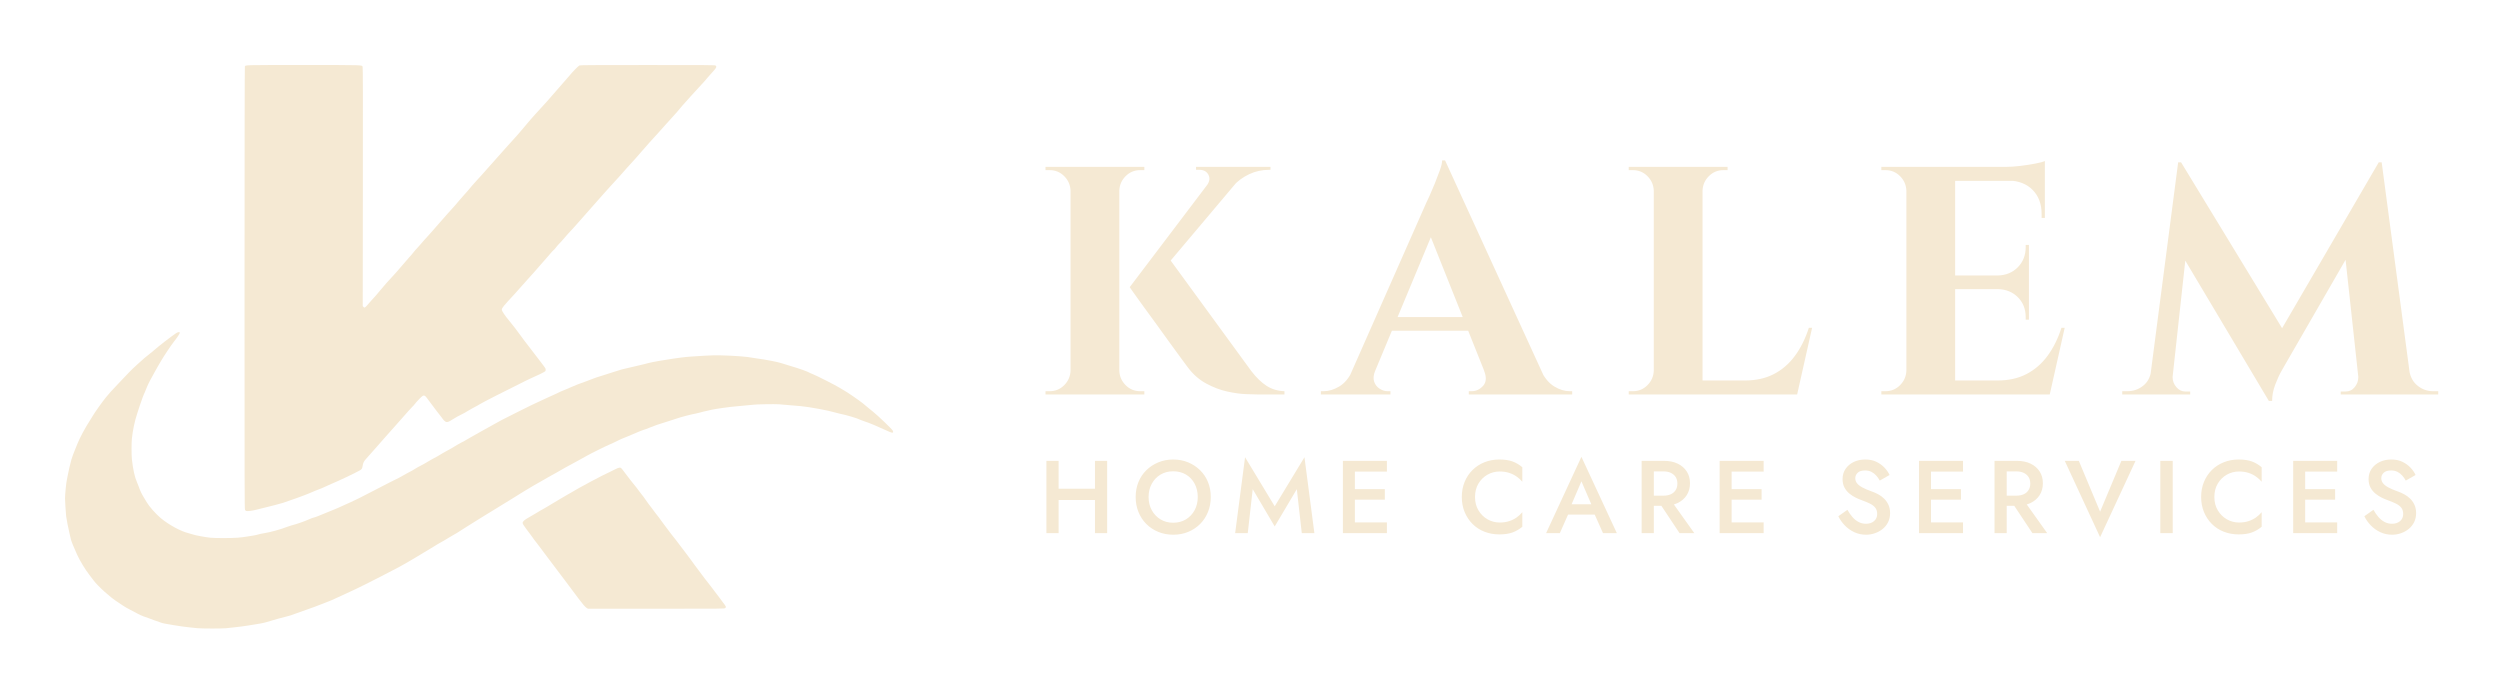
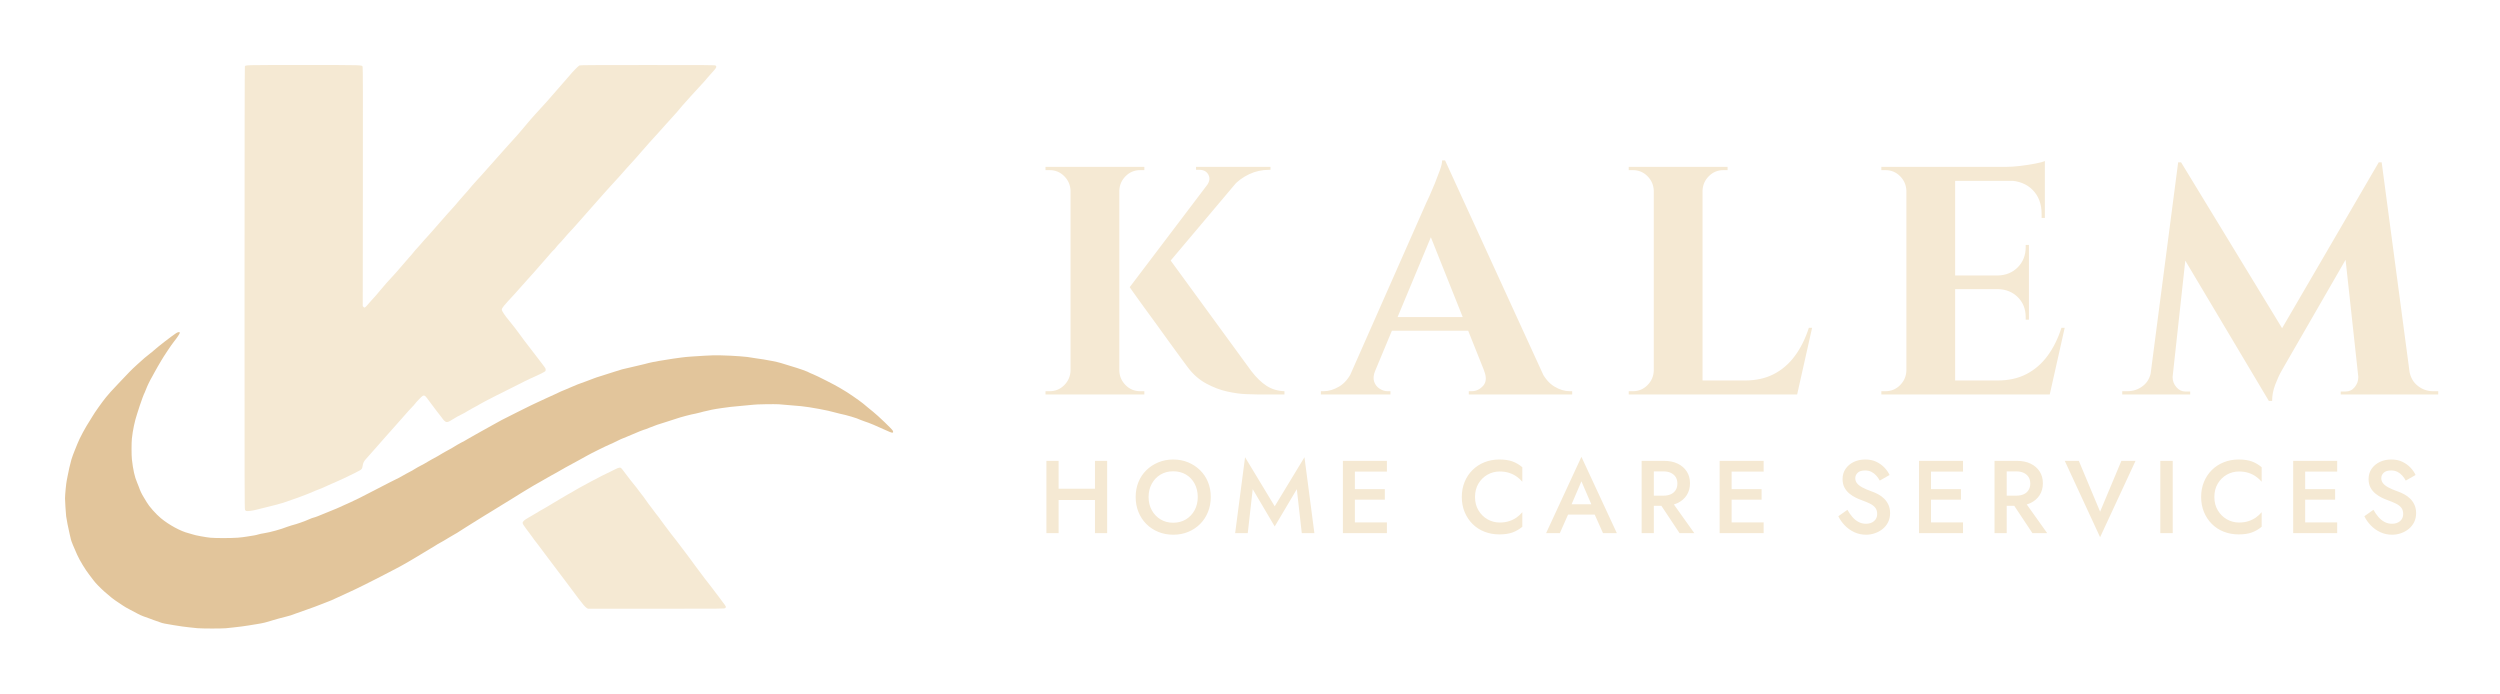
<svg xmlns="http://www.w3.org/2000/svg" viewBox="-30 -30 1153.49 320">
  <g transform="translate(0 0) scale(1.18124)">
-     <path fill="#F5E9D3" fill-rule="evenodd" d="M61.25 229.98 C60.46 229.92 59.00 229.77 58.00 229.64 C57.00 229.50 55.79 229.36 55.31 229.31 C54.83 229.26 53.34 229.03 52.00 228.80 C50.66 228.56 49.07 228.29 48.48 228.19 C47.88 228.09 47.01 227.85 46.54 227.65 C46.07 227.44 45.49 227.24 45.25 227.19 C45.01 227.14 44.49 226.96 44.09 226.79 C43.69 226.63 42.90 226.33 42.34 226.13 C41.77 225.93 40.78 225.57 40.12 225.34 C39.47 225.11 38.49 224.66 37.94 224.35 C37.39 224.04 36.07 223.34 35.00 222.80 C33.93 222.27 32.63 221.51 32.10 221.13 C31.57 220.75 30.66 220.14 30.07 219.77 C27.23 218.00 22.29 213.55 20.56 211.19 C20.16 210.64 19.45 209.71 18.99 209.12 C17.41 207.10 15.28 203.59 14.22 201.25 C13.01 198.59 11.94 195.97 11.82 195.38 C11.77 195.13 11.54 194.15 11.31 193.19 C10.83 191.23 10.06 187.30 9.94 186.25 C9.79 184.86 9.50 180.31 9.50 179.27 C9.50 177.82 9.96 173.14 10.18 172.26 C10.28 171.88 10.45 171.00 10.56 170.31 C10.77 169.03 11.56 165.58 11.99 164.12 C12.27 163.18 12.89 161.48 13.31 160.50 C13.48 160.12 13.93 159.00 14.32 158.00 C15.20 155.73 17.55 151.37 19.25 148.81 C19.57 148.33 20.04 147.56 20.30 147.10 C20.98 145.88 24.05 141.56 25.47 139.82 C26.70 138.31 27.40 137.53 30.51 134.25 C34.85 129.68 35.48 129.02 36.06 128.50 C36.41 128.20 37.22 127.44 37.88 126.82 C39.28 125.49 41.95 123.21 42.75 122.66 C43.06 122.45 43.68 121.95 44.12 121.54 C45.81 120.01 50.83 116.12 52.83 114.78 C53.60 114.27 54.29 114.17 54.35 114.56 C54.39 114.84 53.25 116.56 52.02 118.08 C51.12 119.18 47.82 124.13 47.09 125.45 C46.83 125.92 46.22 126.96 45.74 127.75 C45.26 128.54 44.66 129.61 44.41 130.12 C44.15 130.64 43.73 131.42 43.47 131.85 C42.72 133.10 41.57 135.47 41.13 136.69 C40.90 137.31 40.67 137.87 40.62 137.94 C40.40 138.22 39.24 141.31 38.69 143.06 C38.36 144.09 37.91 145.50 37.68 146.19 C36.72 149.09 35.98 152.56 35.62 155.88 C35.44 157.51 35.44 162.42 35.62 164.00 C36.08 168.12 36.71 170.91 37.64 173.04 C37.86 173.53 38.16 174.30 38.32 174.75 C38.87 176.34 39.40 177.45 40.23 178.81 C40.70 179.57 41.23 180.45 41.42 180.78 C42.35 182.42 45.00 185.40 46.94 187.01 C50.13 189.65 54.70 192.13 57.75 192.87 C58.40 193.03 59.19 193.26 59.50 193.38 C60.33 193.70 64.45 194.46 66.31 194.64 C68.33 194.83 74.43 194.82 76.94 194.63 C77.97 194.56 79.60 194.36 80.56 194.19 C81.53 194.03 82.75 193.83 83.29 193.75 C83.83 193.67 84.59 193.49 84.98 193.36 C85.37 193.22 86.42 193.00 87.31 192.87 C89.63 192.52 93.96 191.32 96.31 190.37 C96.79 190.18 97.55 189.93 98.00 189.82 C100.12 189.28 102.98 188.28 105.12 187.32 C105.64 187.08 106.26 186.86 106.50 186.81 C107.12 186.69 108.76 186.06 111.69 184.82 C112.44 184.50 113.82 183.93 114.75 183.57 C115.68 183.20 117.28 182.50 118.31 182.00 C119.34 181.51 120.54 180.97 120.96 180.81 C121.81 180.49 126.62 178.09 129.19 176.71 C130.08 176.22 131.74 175.37 132.88 174.81 C134.01 174.24 135.52 173.46 136.23 173.08 C136.93 172.69 137.86 172.23 138.29 172.05 C139.10 171.71 140.64 170.88 142.62 169.73 C143.28 169.35 144.08 168.92 144.41 168.77 C144.74 168.63 145.47 168.21 146.04 167.84 C146.60 167.47 147.75 166.83 148.58 166.41 C149.42 165.99 150.54 165.36 151.08 165.01 C151.62 164.66 152.43 164.19 152.88 163.97 C154.03 163.39 156.17 162.18 157.13 161.55 C157.58 161.26 158.16 160.94 158.41 160.83 C158.97 160.60 162.04 158.82 162.56 158.43 C162.77 158.28 163.56 157.84 164.31 157.46 C165.07 157.09 166.25 156.43 166.94 156.00 C167.63 155.57 168.89 154.85 169.75 154.40 C170.61 153.95 171.54 153.43 171.82 153.24 C172.10 153.05 173.31 152.37 174.51 151.74 C175.71 151.11 177.22 150.27 177.88 149.87 C178.53 149.48 179.51 148.94 180.06 148.67 C180.61 148.40 183.35 147.02 186.14 145.60 C188.94 144.18 191.35 142.98 191.52 142.93 C191.68 142.88 192.71 142.40 193.81 141.85 C194.91 141.30 196.60 140.52 197.56 140.11 C198.53 139.70 199.99 139.03 200.81 138.63 C202.54 137.78 203.99 137.13 205.14 136.70 C205.58 136.53 206.42 136.17 207.00 135.90 C208.50 135.21 210.67 134.36 213.30 133.45 C214.55 133.01 215.79 132.54 216.07 132.40 C216.36 132.26 217.73 131.80 219.14 131.38 C220.54 130.95 222.76 130.25 224.06 129.81 C225.37 129.37 226.72 128.95 227.06 128.88 C228.33 128.61 232.10 127.73 233.50 127.37 C234.29 127.17 235.33 126.92 235.81 126.82 C236.29 126.72 237.05 126.52 237.50 126.38 C238.36 126.11 244.52 125.02 247.06 124.69 C247.89 124.58 249.32 124.38 250.25 124.25 C251.18 124.12 252.89 123.95 254.06 123.88 C255.23 123.81 257.62 123.66 259.38 123.54 C261.69 123.39 263.45 123.36 265.81 123.41 C270.71 123.52 276.22 123.94 277.85 124.32 C278.29 124.42 279.19 124.56 279.85 124.63 C280.52 124.70 281.65 124.87 282.38 125.00 C283.10 125.13 284.63 125.41 285.78 125.62 C286.93 125.83 288.48 126.19 289.22 126.43 C289.96 126.67 291.35 127.10 292.31 127.38 C296.57 128.64 299.58 129.71 300.56 130.32 C300.70 130.40 301.21 130.62 301.70 130.80 C302.97 131.27 310.60 135.15 311.94 136.00 C312.56 136.39 313.32 136.84 313.62 137.00 C314.72 137.56 319.69 140.97 321.19 142.19 C321.74 142.64 322.61 143.36 323.12 143.80 C323.64 144.23 324.52 144.95 325.09 145.40 C327.14 147.04 332.45 152.13 332.82 152.81 C332.94 153.04 333.00 153.31 332.95 153.44 C332.83 153.76 332.25 153.63 330.79 152.95 C326.40 150.93 323.67 149.79 321.69 149.16 C321.14 148.99 320.48 148.74 320.22 148.61 C318.92 147.95 314.87 146.74 312.12 146.19 C311.54 146.07 310.64 145.84 310.12 145.68 C307.78 144.95 300.36 143.57 296.99 143.25 C294.45 143.01 289.91 142.62 288.29 142.51 C286.69 142.40 279.12 142.53 278.49 142.68 C278.32 142.72 276.50 142.89 274.44 143.06 C270.92 143.35 267.58 143.72 266.00 144.00 C265.62 144.07 264.68 144.21 263.90 144.32 C263.12 144.42 262.34 144.57 262.17 144.63 C261.99 144.70 261.14 144.90 260.27 145.07 C259.40 145.24 258.26 145.52 257.73 145.69 C257.20 145.85 256.39 146.05 255.92 146.13 C254.21 146.42 250.02 147.51 248.25 148.14 C247.25 148.49 245.59 149.02 244.56 149.33 C241.71 150.18 239.49 150.94 238.08 151.55 C237.38 151.86 236.64 152.15 236.44 152.20 C235.65 152.39 232.51 153.62 231.19 154.25 C230.43 154.61 229.36 155.06 228.81 155.25 C227.55 155.70 225.91 156.43 224.35 157.24 C223.69 157.59 222.77 158.01 222.31 158.18 C221.30 158.56 214.48 161.94 213.44 162.57 C213.03 162.82 211.51 163.66 210.06 164.44 C206.14 166.54 203.39 168.07 201.49 169.20 C200.76 169.64 199.92 170.10 199.61 170.23 C199.31 170.36 198.53 170.80 197.88 171.21 C197.22 171.63 196.07 172.29 195.31 172.69 C194.56 173.10 193.43 173.73 192.81 174.10 C192.19 174.48 190.87 175.26 189.88 175.85 C188.88 176.43 187.75 177.12 187.37 177.38 C186.99 177.64 186.17 178.14 185.56 178.51 C184.94 178.87 183.82 179.57 183.06 180.06 C182.31 180.55 181.15 181.25 180.50 181.62 C179.85 181.98 178.85 182.60 178.28 182.99 C177.71 183.37 176.76 183.95 176.19 184.28 C175.61 184.60 174.47 185.30 173.66 185.82 C172.85 186.35 171.66 187.09 171.02 187.46 C170.38 187.83 169.37 188.47 168.77 188.86 C168.17 189.26 166.96 190.03 166.06 190.56 C165.17 191.10 164.02 191.83 163.50 192.19 C162.98 192.55 162.20 193.03 161.75 193.25 C161.31 193.47 160.13 194.17 159.13 194.79 C158.13 195.42 156.78 196.21 156.12 196.55 C155.47 196.89 154.52 197.46 154.00 197.81 C153.48 198.15 152.60 198.69 152.03 199.00 C151.46 199.31 150.31 200.00 149.47 200.54 C148.63 201.08 147.57 201.72 147.12 201.96 C146.68 202.21 145.41 202.96 144.31 203.63 C143.21 204.30 141.92 205.04 141.44 205.27 C140.96 205.51 139.96 206.05 139.22 206.48 C138.49 206.90 135.51 208.45 132.60 209.92 C129.69 211.39 127.14 212.68 126.94 212.79 C126.01 213.31 119.89 216.22 118.31 216.90 C117.35 217.31 115.83 218.00 114.94 218.44 C114.04 218.87 113.02 219.32 112.67 219.43 C112.31 219.54 110.91 220.09 109.54 220.65 C108.18 221.20 105.71 222.12 104.06 222.68 C102.41 223.25 100.53 223.91 99.88 224.16 C97.73 224.97 97.33 225.10 96.00 225.42 C94.16 225.88 91.66 226.55 90.73 226.85 C88.00 227.72 86.72 228.03 84.44 228.38 C83.06 228.59 81.54 228.84 81.06 228.93 C80.58 229.03 79.40 229.20 78.44 229.31 C77.47 229.41 76.06 229.58 75.30 229.68 C74.53 229.79 73.16 229.93 72.24 230.00 C70.28 230.15 63.33 230.14 61.25 229.98 Z M213.28 222.09 C212.79 221.83 211.62 220.48 210.16 218.52 C209.87 218.13 209.38 217.47 209.07 217.06 C208.76 216.65 208.15 215.84 207.72 215.26 C207.29 214.69 206.45 213.56 205.85 212.76 C205.25 211.97 204.52 210.99 204.22 210.59 C203.07 209.03 201.41 206.83 198.06 202.43 C196.62 200.53 195.14 198.55 194.77 198.03 C194.41 197.51 193.81 196.74 193.45 196.31 C193.09 195.89 192.52 195.12 192.19 194.61 C191.85 194.10 191.26 193.29 190.87 192.81 C190.49 192.33 189.93 191.60 189.65 191.19 C189.36 190.78 188.93 190.16 188.69 189.83 C188.07 188.98 188.10 188.60 188.81 187.93 C189.12 187.64 189.79 187.19 190.28 186.93 C190.78 186.67 192.14 185.87 193.31 185.16 C194.47 184.44 195.82 183.65 196.31 183.41 C196.79 183.17 197.50 182.76 197.88 182.50 C198.25 182.25 199.10 181.74 199.75 181.37 C200.40 181.01 201.87 180.13 203.02 179.42 C204.16 178.72 205.39 177.99 205.76 177.81 C206.13 177.62 206.62 177.34 206.87 177.19 C209.76 175.38 219.94 169.94 222.38 168.91 C222.82 168.72 223.69 168.29 224.31 167.95 C225.04 167.56 225.64 167.32 226.01 167.28 C226.65 167.22 226.64 167.21 227.90 168.90 C229.57 171.13 231.44 173.54 232.06 174.25 C232.46 174.70 233.04 175.46 233.37 175.94 C233.70 176.42 234.32 177.23 234.75 177.75 C235.19 178.27 235.84 179.14 236.20 179.70 C236.56 180.26 237.10 181.02 237.40 181.39 C237.70 181.76 238.28 182.51 238.68 183.06 C239.80 184.60 240.87 186.00 241.45 186.69 C241.73 187.03 242.16 187.62 242.39 188.00 C242.62 188.37 243.14 189.08 243.54 189.56 C243.95 190.04 244.60 190.92 245.00 191.50 C245.39 192.08 245.96 192.84 246.27 193.19 C246.57 193.53 247.40 194.57 248.10 195.50 C250.75 199.00 251.38 199.84 252.21 200.92 C252.68 201.53 253.46 202.58 253.94 203.25 C254.42 203.93 255.17 204.95 255.60 205.52 C256.69 206.97 258.05 208.79 259.41 210.61 C260.04 211.46 260.83 212.48 261.17 212.86 C261.50 213.25 262.09 214.01 262.47 214.56 C262.86 215.11 263.52 215.98 263.94 216.50 C264.36 217.02 264.90 217.72 265.13 218.06 C265.36 218.41 265.89 219.13 266.30 219.66 C267.80 221.58 267.83 221.67 267.38 222.12 C267.13 222.37 266.96 222.38 240.46 222.38 L213.79 222.38 L213.28 222.09 Z M80.15 184.17 C80.07 184.13 79.91 183.93 79.80 183.73 C79.63 183.39 79.61 174.82 79.62 97.10 C79.63 40.77 79.67 10.77 79.75 10.62 C80.11 9.96 78.63 10.00 102.59 10.00 C126.81 10.00 125.42 9.96 125.74 10.72 C125.86 11.02 125.88 20.78 125.84 57.63 L125.79 104.16 L126.07 104.48 C126.31 104.77 126.38 104.79 126.66 104.66 C126.84 104.58 127.21 104.23 127.49 103.87 C127.77 103.52 128.55 102.63 129.23 101.90 C129.92 101.16 130.72 100.27 131.02 99.92 C131.32 99.56 132.07 98.66 132.69 97.93 C134.64 95.60 135.51 94.62 137.48 92.51 C138.53 91.38 139.80 89.95 140.30 89.32 C140.80 88.70 141.34 88.08 141.50 87.94 C141.65 87.80 142.06 87.32 142.41 86.88 C142.76 86.43 143.45 85.64 143.94 85.12 C144.43 84.61 145.20 83.71 145.65 83.12 C146.11 82.54 146.71 81.84 147.00 81.57 C147.29 81.30 147.84 80.68 148.23 80.20 C148.61 79.71 149.32 78.89 149.81 78.37 C151.47 76.58 152.83 75.06 155.37 72.12 C157.80 69.32 160.06 66.78 161.69 65.01 C162.10 64.56 162.80 63.74 163.24 63.19 C163.68 62.64 164.44 61.76 164.93 61.24 C165.97 60.12 167.55 58.31 168.48 57.14 C168.85 56.69 169.61 55.83 170.17 55.24 C171.20 54.15 173.62 51.47 174.38 50.56 C174.62 50.29 175.17 49.67 175.62 49.18 C176.07 48.70 177.14 47.49 178.00 46.50 C178.85 45.50 180.40 43.77 181.43 42.64 C184.42 39.38 185.52 38.16 186.16 37.40 C186.49 37.01 187.16 36.22 187.66 35.65 C188.16 35.07 188.93 34.16 189.38 33.62 C190.68 32.04 192.12 30.39 193.12 29.30 C196.56 25.59 199.39 22.42 201.33 20.12 C202.23 19.06 203.69 17.38 204.58 16.39 C205.46 15.40 206.49 14.22 206.86 13.77 C207.77 12.64 209.98 10.40 210.40 10.18 C210.69 10.03 214.48 10.00 237.03 10.00 C260.62 10.00 263.35 10.02 263.60 10.19 C264.08 10.53 263.96 11.00 263.16 11.91 C260.80 14.54 259.87 15.61 259.31 16.31 C258.96 16.75 257.69 18.13 256.49 19.39 C255.29 20.66 254.06 22.00 253.75 22.38 C253.45 22.75 252.78 23.51 252.26 24.06 C251.31 25.06 250.14 26.42 248.65 28.23 C248.21 28.76 247.50 29.55 247.07 30.00 C246.63 30.45 245.39 31.83 244.29 33.07 C243.20 34.32 241.64 36.06 240.81 36.96 C238.59 39.37 236.38 41.83 235.80 42.55 C235.51 42.90 234.98 43.50 234.62 43.88 C234.26 44.25 233.65 44.96 233.27 45.44 C232.88 45.92 232.28 46.61 231.92 46.97 C231.56 47.32 230.97 47.97 230.61 48.40 C230.24 48.83 229.49 49.67 228.93 50.25 C228.38 50.83 227.71 51.59 227.44 51.94 C227.17 52.28 226.50 53.04 225.94 53.63 C225.39 54.22 224.28 55.43 223.48 56.32 C222.68 57.21 221.33 58.70 220.49 59.62 C219.65 60.55 218.31 62.07 217.51 62.99 C215.65 65.13 214.19 66.79 212.31 68.87 C211.49 69.78 210.42 70.99 209.94 71.56 C209.10 72.55 208.27 73.46 205.87 76.04 C205.29 76.67 204.49 77.58 204.11 78.06 C203.72 78.54 203.08 79.25 202.69 79.62 C202.30 80.00 201.67 80.72 201.30 81.21 C200.93 81.71 200.50 82.20 200.33 82.31 C200.17 82.42 199.65 82.97 199.18 83.53 C198.71 84.10 197.89 85.04 197.37 85.62 C196.84 86.21 196.00 87.17 195.49 87.76 C193.50 90.07 192.13 91.62 190.69 93.19 C189.86 94.09 188.48 95.64 187.62 96.63 C186.77 97.62 185.61 98.91 185.06 99.50 C180.68 104.22 180.12 104.90 180.12 105.57 C180.12 106.09 181.30 107.86 182.99 109.88 C184.21 111.33 185.81 113.41 187.19 115.31 C188.40 116.99 189.51 118.47 190.32 119.48 C190.73 120.01 191.56 121.08 192.16 121.88 C192.75 122.67 194.09 124.41 195.13 125.75 C196.17 127.09 197.07 128.32 197.14 128.48 C197.32 128.93 197.27 129.44 197.03 129.65 C196.63 130.00 193.77 131.39 191.06 132.56 C190.38 132.86 189.47 133.29 189.06 133.52 C188.64 133.75 187.67 134.25 186.89 134.62 C182.46 136.77 172.16 142.03 171.56 142.46 C171.18 142.72 170.68 143.00 168.38 144.22 C167.65 144.61 166.73 145.14 166.33 145.41 C165.93 145.68 165.29 146.04 164.90 146.21 C163.96 146.63 161.62 147.92 160.71 148.53 C159.65 149.25 158.93 149.54 158.45 149.45 C158.01 149.37 157.26 148.65 156.72 147.80 C156.55 147.52 156.11 146.96 155.75 146.55 C155.39 146.15 154.87 145.47 154.59 145.06 C154.32 144.65 153.68 143.81 153.19 143.19 C152.70 142.57 152.10 141.78 151.87 141.44 C151.18 140.41 150.26 139.28 150.05 139.20 C149.44 138.97 149.19 139.11 147.86 140.47 C147.13 141.21 146.37 142.07 146.16 142.38 C145.94 142.68 145.47 143.22 145.10 143.56 C144.73 143.91 144.13 144.55 143.76 145.00 C143.11 145.79 141.08 148.09 139.56 149.75 C139.15 150.20 138.05 151.44 137.12 152.50 C136.20 153.56 135.07 154.83 134.62 155.31 C133.67 156.35 131.63 158.66 130.86 159.59 C130.20 160.38 128.23 162.60 127.15 163.77 C126.23 164.77 125.94 165.35 125.75 166.56 C125.58 167.65 125.42 167.90 124.59 168.37 C122.84 169.38 116.39 172.44 113.50 173.63 C112.64 173.98 111.66 174.43 111.31 174.62 C110.97 174.81 110.29 175.11 109.81 175.29 C108.38 175.82 106.28 176.67 104.75 177.35 C103.47 177.92 96.64 180.40 94.69 181.00 C93.34 181.42 89.85 182.33 87.81 182.81 C86.71 183.07 85.22 183.44 84.50 183.63 C82.65 184.13 80.67 184.37 80.15 184.17 Z" transform="translate(-9.5 -9.99953)" />
+     <path fill="#F5E9D3" fill-rule="evenodd" d="M213.28 222.09 C212.79 221.83 211.62 220.48 210.16 218.52 C209.87 218.13 209.38 217.47 209.07 217.06 C208.76 216.65 208.15 215.84 207.72 215.26 C207.29 214.69 206.45 213.56 205.85 212.76 C205.25 211.97 204.52 210.99 204.22 210.59 C203.07 209.03 201.41 206.83 198.06 202.43 C196.62 200.53 195.14 198.55 194.77 198.03 C194.41 197.51 193.81 196.74 193.45 196.31 C193.09 195.89 192.52 195.12 192.19 194.61 C191.85 194.10 191.26 193.29 190.87 192.81 C190.49 192.33 189.93 191.60 189.65 191.19 C189.36 190.78 188.93 190.16 188.69 189.83 C188.07 188.98 188.10 188.60 188.81 187.93 C189.12 187.64 189.79 187.19 190.28 186.93 C190.78 186.67 192.14 185.87 193.31 185.16 C194.47 184.44 195.82 183.65 196.31 183.41 C196.79 183.17 197.50 182.76 197.88 182.50 C198.25 182.25 199.10 181.74 199.75 181.37 C200.40 181.01 201.87 180.13 203.02 179.42 C204.16 178.72 205.39 177.99 205.76 177.81 C206.13 177.62 206.62 177.34 206.87 177.19 C209.76 175.38 219.94 169.94 222.38 168.91 C222.82 168.72 223.69 168.29 224.31 167.95 C225.04 167.56 225.64 167.32 226.01 167.28 C226.65 167.22 226.64 167.21 227.90 168.90 C229.57 171.13 231.44 173.54 232.06 174.25 C232.46 174.70 233.04 175.46 233.37 175.94 C233.70 176.42 234.32 177.23 234.75 177.75 C235.19 178.27 235.84 179.14 236.20 179.70 C236.56 180.26 237.10 181.02 237.40 181.39 C237.70 181.76 238.28 182.51 238.68 183.06 C239.80 184.60 240.87 186.00 241.45 186.69 C241.73 187.03 242.16 187.62 242.39 188.00 C242.62 188.37 243.14 189.08 243.54 189.56 C243.95 190.04 244.60 190.92 245.00 191.50 C245.39 192.08 245.96 192.84 246.27 193.19 C246.57 193.53 247.40 194.57 248.10 195.50 C250.75 199.00 251.38 199.84 252.21 200.92 C252.68 201.53 253.46 202.58 253.94 203.25 C254.42 203.93 255.17 204.95 255.60 205.52 C256.69 206.97 258.05 208.79 259.41 210.61 C260.04 211.46 260.83 212.48 261.17 212.86 C261.50 213.25 262.09 214.01 262.47 214.56 C262.86 215.11 263.52 215.98 263.94 216.50 C264.36 217.02 264.90 217.72 265.13 218.06 C265.36 218.41 265.89 219.13 266.30 219.66 C267.80 221.58 267.83 221.67 267.38 222.12 C267.13 222.37 266.96 222.38 240.46 222.38 L213.79 222.38 L213.28 222.09 Z M80.15 184.17 C80.07 184.13 79.91 183.93 79.80 183.73 C79.63 183.39 79.61 174.82 79.62 97.10 C79.63 40.77 79.67 10.77 79.75 10.62 C80.11 9.96 78.63 10.00 102.59 10.00 C126.81 10.00 125.42 9.96 125.74 10.72 C125.86 11.02 125.88 20.78 125.84 57.63 L125.79 104.16 L126.07 104.48 C126.31 104.77 126.38 104.79 126.66 104.66 C126.84 104.58 127.21 104.23 127.49 103.87 C127.77 103.52 128.55 102.63 129.23 101.90 C129.92 101.16 130.72 100.27 131.02 99.92 C131.32 99.56 132.07 98.66 132.69 97.93 C134.64 95.60 135.51 94.62 137.48 92.51 C138.53 91.38 139.80 89.95 140.30 89.32 C140.80 88.70 141.34 88.08 141.50 87.94 C141.65 87.80 142.06 87.32 142.41 86.88 C142.76 86.43 143.45 85.64 143.94 85.12 C144.43 84.61 145.20 83.71 145.65 83.12 C146.11 82.54 146.71 81.84 147.00 81.57 C147.29 81.30 147.84 80.68 148.23 80.20 C148.61 79.71 149.32 78.89 149.81 78.37 C151.47 76.58 152.83 75.06 155.37 72.12 C157.80 69.32 160.06 66.78 161.69 65.01 C162.10 64.56 162.80 63.74 163.24 63.19 C163.68 62.64 164.44 61.76 164.93 61.24 C165.97 60.12 167.55 58.31 168.48 57.14 C168.85 56.69 169.61 55.83 170.17 55.24 C171.20 54.15 173.62 51.47 174.38 50.56 C174.62 50.29 175.17 49.67 175.62 49.18 C176.07 48.70 177.14 47.49 178.00 46.50 C178.85 45.50 180.40 43.77 181.43 42.64 C184.42 39.38 185.52 38.16 186.16 37.40 C186.49 37.01 187.16 36.22 187.66 35.65 C188.16 35.07 188.93 34.16 189.38 33.62 C190.68 32.04 192.12 30.39 193.12 29.30 C196.56 25.59 199.39 22.42 201.33 20.12 C202.23 19.06 203.69 17.38 204.58 16.39 C205.46 15.40 206.49 14.22 206.86 13.77 C207.77 12.64 209.98 10.40 210.40 10.18 C210.69 10.03 214.48 10.00 237.03 10.00 C260.62 10.00 263.35 10.02 263.60 10.19 C264.08 10.53 263.96 11.00 263.16 11.91 C260.80 14.54 259.87 15.61 259.31 16.31 C258.96 16.75 257.69 18.13 256.49 19.39 C255.29 20.66 254.06 22.00 253.75 22.38 C253.45 22.75 252.78 23.51 252.26 24.06 C251.31 25.06 250.14 26.42 248.65 28.23 C248.21 28.76 247.50 29.55 247.07 30.00 C246.63 30.45 245.39 31.83 244.29 33.07 C243.20 34.32 241.64 36.06 240.81 36.96 C238.59 39.37 236.38 41.83 235.80 42.55 C235.51 42.90 234.98 43.50 234.62 43.88 C234.26 44.25 233.65 44.96 233.27 45.44 C232.88 45.92 232.28 46.61 231.92 46.97 C231.56 47.32 230.97 47.97 230.61 48.40 C230.24 48.83 229.49 49.67 228.93 50.25 C228.38 50.83 227.71 51.59 227.44 51.94 C227.17 52.28 226.50 53.04 225.94 53.63 C225.39 54.22 224.28 55.43 223.48 56.32 C222.68 57.21 221.33 58.70 220.49 59.62 C219.65 60.55 218.31 62.07 217.51 62.99 C215.65 65.13 214.19 66.79 212.31 68.87 C211.49 69.78 210.42 70.99 209.94 71.56 C209.10 72.55 208.27 73.46 205.87 76.04 C205.29 76.67 204.49 77.58 204.11 78.06 C203.72 78.54 203.08 79.25 202.69 79.62 C202.30 80.00 201.67 80.72 201.30 81.21 C200.93 81.71 200.50 82.20 200.33 82.31 C200.17 82.42 199.65 82.97 199.18 83.53 C198.71 84.10 197.89 85.04 197.37 85.62 C196.84 86.21 196.00 87.17 195.49 87.76 C193.50 90.07 192.13 91.62 190.69 93.19 C189.86 94.09 188.48 95.64 187.62 96.63 C186.77 97.62 185.61 98.91 185.06 99.50 C180.68 104.22 180.12 104.90 180.12 105.57 C180.12 106.09 181.30 107.86 182.99 109.88 C184.21 111.33 185.81 113.41 187.19 115.31 C188.40 116.99 189.51 118.47 190.32 119.48 C190.73 120.01 191.56 121.08 192.16 121.88 C192.75 122.67 194.09 124.41 195.13 125.75 C196.17 127.09 197.07 128.32 197.14 128.48 C197.32 128.93 197.27 129.44 197.03 129.65 C196.63 130.00 193.77 131.39 191.06 132.56 C190.38 132.86 189.47 133.29 189.06 133.52 C188.64 133.75 187.67 134.25 186.89 134.62 C182.46 136.77 172.16 142.03 171.56 142.46 C171.18 142.72 170.68 143.00 168.38 144.22 C167.65 144.61 166.73 145.14 166.33 145.41 C165.93 145.68 165.29 146.04 164.90 146.21 C163.96 146.63 161.62 147.92 160.71 148.53 C159.65 149.25 158.93 149.54 158.45 149.45 C158.01 149.37 157.26 148.65 156.72 147.80 C156.55 147.52 156.11 146.96 155.75 146.55 C155.39 146.15 154.87 145.47 154.59 145.06 C154.32 144.65 153.68 143.81 153.19 143.19 C152.70 142.57 152.10 141.78 151.87 141.44 C151.18 140.41 150.26 139.28 150.05 139.20 C149.44 138.97 149.19 139.11 147.86 140.47 C147.13 141.21 146.37 142.07 146.16 142.38 C145.94 142.68 145.47 143.22 145.10 143.56 C144.73 143.91 144.13 144.55 143.76 145.00 C143.11 145.79 141.08 148.09 139.56 149.75 C139.15 150.20 138.05 151.44 137.12 152.50 C136.20 153.56 135.07 154.83 134.62 155.31 C133.67 156.35 131.63 158.66 130.86 159.59 C130.20 160.38 128.23 162.60 127.15 163.77 C126.23 164.77 125.94 165.35 125.75 166.56 C125.58 167.65 125.42 167.90 124.59 168.37 C122.84 169.38 116.39 172.44 113.50 173.63 C112.64 173.98 111.66 174.43 111.31 174.62 C110.97 174.81 110.29 175.11 109.81 175.29 C108.38 175.82 106.28 176.67 104.75 177.35 C103.47 177.92 96.64 180.40 94.69 181.00 C93.34 181.42 89.85 182.33 87.81 182.81 C86.71 183.07 85.22 183.44 84.50 183.63 C82.65 184.13 80.67 184.37 80.15 184.17 Z" transform="translate(-9.5 -9.99953)" />
+     <path fill="#E2C59B" fill-rule="evenodd" d="M61.25 229.98 C60.46 229.92 59.00 229.77 58.00 229.64 C57.00 229.50 55.79 229.36 55.31 229.31 C54.83 229.26 53.34 229.03 52.00 228.80 C50.66 228.56 49.07 228.29 48.48 228.19 C47.88 228.09 47.01 227.85 46.54 227.65 C46.07 227.44 45.49 227.24 45.25 227.19 C45.01 227.14 44.49 226.96 44.09 226.79 C43.69 226.63 42.90 226.33 42.34 226.13 C41.77 225.93 40.78 225.57 40.12 225.34 C39.47 225.11 38.49 224.66 37.94 224.35 C37.39 224.04 36.07 223.34 35.00 222.80 C33.93 222.27 32.63 221.51 32.10 221.13 C31.57 220.75 30.66 220.14 30.07 219.77 C27.23 218.00 22.29 213.55 20.56 211.19 C20.16 210.64 19.45 209.71 18.99 209.12 C17.41 207.10 15.28 203.59 14.22 201.25 C13.01 198.59 11.94 195.97 11.82 195.38 C11.77 195.13 11.54 194.15 11.31 193.19 C10.83 191.23 10.06 187.30 9.94 186.25 C9.79 184.86 9.50 180.31 9.50 179.27 C9.50 177.82 9.96 173.14 10.18 172.26 C10.28 171.88 10.45 171.00 10.56 170.31 C10.77 169.03 11.56 165.58 11.99 164.12 C12.27 163.18 12.89 161.48 13.31 160.50 C13.48 160.12 13.93 159.00 14.32 158.00 C15.20 155.73 17.55 151.37 19.25 148.81 C19.57 148.33 20.04 147.56 20.30 147.10 C20.98 145.88 24.05 141.56 25.47 139.82 C26.70 138.31 27.40 137.53 30.51 134.25 C34.85 129.68 35.48 129.02 36.06 128.50 C36.41 128.20 37.22 127.44 37.88 126.82 C39.28 125.49 41.95 123.21 42.75 122.66 C43.06 122.45 43.68 121.95 44.12 121.54 C45.81 120.01 50.83 116.12 52.83 114.78 C53.60 114.27 54.29 114.17 54.35 114.56 C54.39 114.84 53.25 116.56 52.02 118.08 C51.12 119.18 47.82 124.13 47.09 125.45 C46.83 125.92 46.22 126.96 45.74 127.75 C45.26 128.54 44.66 129.61 44.41 130.12 C44.15 130.64 43.73 131.42 43.47 131.85 C42.72 133.10 41.57 135.47 41.13 136.69 C40.90 137.31 40.67 137.87 40.62 137.94 C40.40 138.22 39.24 141.31 38.69 143.06 C38.36 144.09 37.91 145.50 37.68 146.19 C36.72 149.09 35.98 152.56 35.62 155.88 C35.44 157.51 35.44 162.42 35.62 164.00 C36.08 168.12 36.71 170.91 37.64 173.04 C37.86 173.53 38.16 174.30 38.32 174.75 C38.87 176.34 39.40 177.45 40.23 178.81 C40.70 179.57 41.23 180.45 41.42 180.78 C42.35 182.42 45.00 185.40 46.94 187.01 C50.13 189.65 54.70 192.13 57.75 192.87 C58.40 193.03 59.19 193.26 59.50 193.38 C60.33 193.70 64.45 194.46 66.31 194.64 C68.33 194.83 74.43 194.82 76.94 194.63 C77.97 194.56 79.60 194.36 80.56 194.19 C81.53 194.03 82.75 193.83 83.29 193.75 C83.83 193.67 84.59 193.49 84.98 193.36 C85.37 193.22 86.42 193.00 87.31 192.87 C89.63 192.52 93.96 191.32 96.31 190.37 C96.79 190.18 97.55 189.93 98.00 189.82 C100.12 189.28 102.98 188.28 105.12 187.32 C105.64 187.08 106.26 186.86 106.50 186.81 C107.12 186.69 108.76 186.06 111.69 184.82 C112.44 184.50 113.82 183.93 114.75 183.57 C115.68 183.20 117.28 182.50 118.31 182.00 C119.34 181.51 120.54 180.97 120.96 180.81 C121.81 180.49 126.62 178.09 129.19 176.71 C130.08 176.22 131.74 175.37 132.88 174.81 C134.01 174.24 135.52 173.46 136.23 173.08 C136.93 172.69 137.86 172.23 138.29 172.05 C139.10 171.71 140.64 170.88 142.62 169.73 C143.28 169.35 144.08 168.92 144.41 168.77 C144.74 168.63 145.47 168.21 146.04 167.84 C146.60 167.47 147.75 166.83 148.58 166.41 C149.42 165.99 150.54 165.36 151.08 165.01 C151.62 164.66 152.43 164.19 152.88 163.97 C154.03 163.39 156.17 162.18 157.13 161.55 C157.58 161.26 158.16 160.94 158.41 160.83 C158.97 160.60 162.04 158.82 162.56 158.43 C162.77 158.28 163.56 157.84 164.31 157.46 C165.07 157.09 166.25 156.43 166.94 156.00 C167.63 155.57 168.89 154.85 169.75 154.40 C170.61 153.95 171.54 153.43 171.82 153.24 C172.10 153.05 173.31 152.37 174.51 151.74 C175.71 151.11 177.22 150.27 177.88 149.87 C178.53 149.48 179.51 148.94 180.06 148.67 C180.61 148.40 183.35 147.02 186.14 145.60 C188.94 144.18 191.35 142.98 191.52 142.93 C191.68 142.88 192.71 142.40 193.81 141.85 C194.91 141.30 196.60 140.52 197.56 140.11 C198.53 139.70 199.99 139.03 200.81 138.63 C202.54 137.78 203.99 137.13 205.14 136.70 C205.58 136.53 206.42 136.17 207.00 135.90 C208.50 135.21 210.67 134.36 213.30 133.45 C214.55 133.01 215.79 132.54 216.07 132.40 C216.36 132.26 217.73 131.80 219.14 131.38 C220.54 130.95 222.76 130.25 224.06 129.81 C225.37 129.37 226.72 128.95 227.06 128.88 C228.33 128.61 232.10 127.73 233.50 127.37 C234.29 127.17 235.33 126.92 235.81 126.82 C236.29 126.72 237.05 126.52 237.50 126.38 C238.36 126.11 244.52 125.02 247.06 124.69 C247.89 124.58 249.32 124.38 250.25 124.25 C251.18 124.12 252.89 123.95 254.06 123.88 C255.23 123.81 257.62 123.66 259.38 123.54 C261.69 123.39 263.45 123.36 265.81 123.41 C270.71 123.52 276.22 123.94 277.85 124.32 C278.29 124.42 279.19 124.56 279.85 124.63 C280.52 124.70 281.65 124.87 282.38 125.00 C283.10 125.13 284.63 125.41 285.78 125.62 C286.93 125.83 288.48 126.19 289.22 126.43 C289.96 126.67 291.35 127.10 292.31 127.38 C296.57 128.64 299.58 129.71 300.56 130.32 C300.70 130.40 301.21 130.62 301.70 130.80 C302.97 131.27 310.60 135.15 311.94 136.00 C312.56 136.39 313.32 136.84 313.62 137.00 C314.72 137.56 319.69 140.97 321.19 142.19 C321.74 142.64 322.61 143.36 323.12 143.80 C323.64 144.23 324.52 144.95 325.09 145.40 C327.14 147.04 332.45 152.13 332.82 152.81 C332.94 153.04 333.00 153.31 332.95 153.44 C332.83 153.76 332.25 153.63 330.79 152.95 C326.40 150.93 323.67 149.79 321.69 149.16 C321.14 148.99 320.48 148.74 320.22 148.61 C318.92 147.95 314.87 146.74 312.12 146.19 C311.54 146.07 310.64 145.84 310.12 145.68 C307.78 144.95 300.36 143.57 296.99 143.25 C294.45 143.01 289.91 142.62 288.29 142.51 C286.69 142.40 279.12 142.53 278.49 142.68 C278.32 142.72 276.50 142.89 274.44 143.06 C270.92 143.35 267.58 143.72 266.00 144.00 C265.62 144.07 264.68 144.21 263.90 144.32 C263.12 144.42 262.34 144.57 262.17 144.63 C261.99 144.70 261.14 144.90 260.27 145.07 C259.40 145.24 258.26 145.52 257.73 145.69 C257.20 145.85 256.39 146.05 255.92 146.13 C254.21 146.42 250.02 147.51 248.25 148.14 C247.25 148.49 245.59 149.02 244.56 149.33 C241.71 150.18 239.49 150.94 238.08 151.55 C237.38 151.86 236.64 152.15 236.44 152.20 C235.65 152.39 232.51 153.62 231.19 154.25 C230.43 154.61 229.36 155.06 228.81 155.25 C227.55 155.70 225.91 156.43 224.35 157.24 C223.69 157.59 222.77 158.01 222.31 158.18 C221.30 158.56 214.48 161.94 213.44 162.57 C213.03 162.82 211.51 163.66 210.06 164.44 C206.14 166.54 203.39 168.07 201.49 169.20 C200.76 169.64 199.92 170.10 199.61 170.23 C199.31 170.36 198.53 170.80 197.88 171.21 C197.22 171.63 196.07 172.29 195.31 172.69 C194.56 173.10 193.43 173.73 192.81 174.10 C192.19 174.48 190.87 175.26 189.88 175.85 C188.88 176.43 187.75 177.12 187.37 177.38 C186.99 177.64 186.17 178.14 185.56 178.51 C184.94 178.87 183.82 179.57 183.06 180.06 C182.31 180.55 181.15 181.25 180.50 181.62 C179.85 181.98 178.85 182.60 178.28 182.99 C177.71 183.37 176.76 183.95 176.19 184.28 C175.61 184.60 174.47 185.30 173.66 185.82 C172.85 186.35 171.66 187.09 171.02 187.46 C170.38 187.83 169.37 188.47 168.77 188.86 C168.17 189.26 166.96 190.03 166.06 190.56 C165.17 191.10 164.02 191.83 163.50 192.19 C162.98 192.55 162.20 193.03 161.75 193.25 C161.31 193.47 160.13 194.17 159.13 194.79 C158.13 195.42 156.78 196.21 156.12 196.55 C155.47 196.89 154.52 197.46 154.00 197.81 C153.48 198.15 152.60 198.69 152.03 199.00 C151.46 199.31 150.31 200.00 149.47 200.54 C148.63 201.08 147.57 201.72 147.12 201.96 C146.68 202.21 145.41 202.96 144.31 203.63 C143.21 204.30 141.92 205.04 141.44 205.27 C140.96 205.51 139.96 206.05 139.22 206.48 C138.49 206.90 135.51 208.45 132.60 209.92 C129.69 211.39 127.14 212.68 126.94 212.79 C126.01 213.31 119.89 216.22 118.31 216.90 C117.35 217.31 115.83 218.00 114.94 218.44 C114.04 218.87 113.02 219.32 112.67 219.43 C112.31 219.54 110.91 220.09 109.54 220.65 C108.18 221.20 105.71 222.12 104.06 222.68 C102.41 223.25 100.53 223.91 99.88 224.16 C97.73 224.97 97.33 225.10 96.00 225.42 C94.16 225.88 91.66 226.55 90.73 226.85 C88.00 227.72 86.72 228.03 84.44 228.38 C83.06 228.59 81.54 228.84 81.06 228.93 C80.58 229.03 79.40 229.20 78.44 229.31 C77.47 229.41 76.06 229.58 75.30 229.68 C74.53 229.79 73.16 229.93 72.24 230.00 C70.28 230.15 63.33 230.14 61.25 229.98 Z " transform="translate(-9.5 -9.99953)" />
  </g>
  <path fill="#F5E9D3" fill-rule="nonzero" d="M508.044 87.35 547.344 141.2Q550.794 145.7 554.394 148.025Q557.994 150.35 562.644 150.5V152.0H550.344Q548.694 152.0 544.869 151.85Q541.044 151.7 536.244 150.65Q531.444 149.6 526.569 146.975Q521.694 144.35 518.094 139.55Q517.344 138.5 515.094 135.5Q512.844 132.5 509.844 128.3Q506.844 124.1 503.619 119.675Q500.394 115.25 497.544 111.35Q494.694 107.45 492.969 104.975Q491.244 102.5 491.244 102.5ZM545.694 48.05 500.544 101.6 491.244 102.5 532.494 48.05ZM556.194 47.0V48.35H555.594Q550.644 48.35 546.369 50.375Q542.094 52.4 539.094 55.7L526.944 55.4Q528.744 52.85 527.544 50.6Q526.344 48.35 523.344 48.35H521.844V47.0H555.594ZM486.444 47.0V152.0H463.944V47.0ZM464.394 141.05V152.0H452.394V150.5Q452.544 150.5 453.369 150.5Q454.194 150.5 454.344 150.5Q458.244 150.5 461.019 147.725Q463.794 144.95 463.944 141.05ZM464.394 57.95H463.944Q463.794 54.05 461.019 51.275Q458.244 48.5 454.344 48.5Q454.194 48.5 453.369 48.5Q452.544 48.5 452.394 48.5V47.0H464.394ZM485.994 141.05H486.444Q486.594 144.95 489.369 147.725Q492.144 150.5 496.044 150.5Q496.194 150.5 497.019 150.5Q497.844 150.5 497.994 150.5V152.0H485.994ZM485.994 57.95V47.0H497.994V48.5Q497.844 48.5 497.019 48.5Q496.194 48.5 496.044 48.5Q492.144 48.5 489.369 51.275Q486.594 54.05 486.444 57.95ZM636.744 44.0 685.794 151.1H658.794L627.594 72.95ZM604.494 141.05Q603.294 144.05 604.044 146.15Q604.794 148.25 606.594 149.375Q608.394 150.5 610.194 150.5H611.544V152.0H579.444V150.5Q579.444 150.5 580.119 150.5Q580.794 150.5 580.794 150.5Q584.244 150.5 587.919 148.325Q591.594 146.15 593.994 141.05ZM636.744 44.0 637.344 62.3 600.144 151.55H589.194L628.044 63.65Q628.494 62.75 629.619 60.275Q630.744 57.8 632.019 54.65Q633.294 51.5 634.344 48.575Q635.394 45.65 635.394 44.0ZM652.494 116.3V122.6H608.394V116.3ZM654.744 141.05H680.994Q683.544 146.15 687.144 148.325Q690.744 150.5 694.194 150.5Q694.194 150.5 694.794 150.5Q695.394 150.5 695.394 150.5V152.0H647.694V150.5H649.044Q652.044 150.5 654.294 148.025Q656.544 145.55 654.744 141.05ZM755.544 47.0V152.0H733.044V47.0ZM795.144 145.55 798.744 152.0H755.094V145.55ZM806.094 121.25 799.194 152.0H769.794L775.194 145.55Q782.694 145.55 788.394 142.625Q794.094 139.7 798.144 134.225Q802.194 128.75 804.594 121.25ZM733.494 141.05V152.0H721.494V150.5Q721.494 150.5 722.469 150.5Q723.444 150.5 723.444 150.5Q727.344 150.5 730.119 147.725Q732.894 144.95 733.044 141.05ZM733.494 57.95H733.044Q732.894 54.05 730.119 51.275Q727.344 48.5 723.444 48.5Q723.444 48.5 722.469 48.5Q721.494 48.5 721.494 48.5V47.0H733.494ZM755.094 57.95V47.0H767.094V48.5Q766.944 48.5 766.044 48.5Q765.144 48.5 765.144 48.5Q761.244 48.5 758.469 51.275Q755.694 54.05 755.544 57.95ZM872.094 47.0V152.0H849.594V47.0ZM911.694 145.55 915.294 152.0H871.644V145.55ZM906.144 97.1V103.4H871.644V97.1ZM913.494 47.0V53.45H871.644V47.0ZM922.644 121.25 915.744 152.0H886.344L891.744 145.55Q899.244 145.55 904.944 142.625Q910.644 139.7 914.694 134.225Q918.744 128.75 921.144 121.25ZM906.144 103.1V117.5H904.644V116.3Q904.644 110.75 901.044 107.15Q897.444 103.55 891.894 103.4V103.1ZM906.144 83.0V97.4H891.894V97.1Q897.444 96.95 901.044 93.275Q904.644 89.6 904.644 84.05V83.0ZM913.494 53.0V70.55H911.994V68.75Q911.994 61.85 907.869 57.65Q903.744 53.45 896.694 53.3V53.0ZM913.494 44.3V48.65L895.194 47.0Q898.494 47.0 902.169 46.55Q905.844 46.1 908.994 45.5Q912.144 44.9 913.494 44.3ZM850.044 141.05V152.0H838.044V150.5Q838.044 150.5 839.019 150.5Q839.994 150.5 839.994 150.5Q843.894 150.5 846.669 147.725Q849.444 144.95 849.594 141.05ZM850.044 57.95H849.594Q849.444 54.05 846.669 51.275Q843.894 48.5 839.994 48.5Q839.994 48.5 839.019 48.5Q838.044 48.5 838.044 48.5V47.0H850.044ZM1067.544 44.9 1068.744 61.25 1024.194 138.5Q1024.194 138.5 1022.694 141.125Q1021.194 143.75 1019.769 147.5Q1018.344 151.25 1018.344 155.0H1016.844L1010.994 141.95ZM965.844 141.05V152.0H949.194V150.5Q949.344 150.5 950.469 150.5Q951.594 150.5 951.594 150.5Q955.644 150.5 958.794 148.025Q961.944 145.55 962.544 141.05ZM972.444 143.45Q972.444 143.6 972.444 143.75Q972.444 143.9 972.444 144.2Q972.444 146.6 974.169 148.625Q975.894 150.65 978.294 150.65H980.544V152.0H971.394V143.45ZM974.994 44.9H976.344L981.594 59.9L971.544 152.0H961.044ZM976.344 44.9 1025.394 125.45 1016.844 155.0 972.444 80.45ZM1068.894 44.9 1083.144 152.0H1058.994L1051.494 83.0L1067.544 44.9ZM1078.494 141.05H1081.644Q1082.394 145.55 1085.544 148.025Q1088.694 150.5 1092.594 150.5Q1092.594 150.5 1093.794 150.5Q1094.994 150.5 1094.994 150.5V152.0H1078.494ZM1058.094 143.45H1059.144V152.0H1049.994V150.65H1052.244Q1054.794 150.65 1056.444 148.625Q1058.094 146.6 1058.094 144.2Q1058.094 143.9 1058.094 143.75Q1058.094 143.6 1058.094 143.45Z" />
  <path fill="#F5E9D3" fill-rule="nonzero" d="M455.052 200.7H478.884V195.505H455.052ZM475.214 182.636V216.0H480.838V182.636ZM452.812 182.636V216.0H458.436V182.636ZM499.951 199.318Q499.951 195.886 501.429 193.193Q502.906 190.5 505.456 188.975Q508.006 187.45 511.295 187.45Q514.679 187.45 517.229 188.975Q519.779 190.5 521.209 193.193Q522.639 195.886 522.639 199.318Q522.639 202.75 521.185 205.419Q519.731 208.088 517.181 209.637Q514.631 211.186 511.295 211.186Q508.006 211.186 505.456 209.637Q502.906 208.088 501.429 205.419Q499.951 202.75 499.951 199.318ZM493.993 199.318Q493.993 203.036 495.28 206.229Q496.567 209.422 498.902 211.758Q501.238 214.093 504.408 215.404Q507.577 216.715 511.295 216.715Q515.108 216.715 518.254 215.404Q521.4 214.093 523.735 211.758Q526.071 209.422 527.358 206.229Q528.644 203.036 528.644 199.318Q528.644 195.552 527.358 192.407Q526.071 189.261 523.711 186.949Q521.352 184.637 518.206 183.327Q515.06 182.016 511.295 182.016Q507.625 182.016 504.455 183.327Q501.286 184.637 498.926 186.949Q496.567 189.261 495.28 192.407Q493.993 195.552 493.993 199.318ZM547.996 195.695 558.148 212.902 568.348 195.695 570.636 216.0H576.451L571.875 180.967L558.148 203.608L544.469 180.967L539.893 216.0H545.708ZM593.085 216.0H609.911V211.043H593.085ZM593.085 187.593H609.911V182.636H593.085ZM593.085 200.557H608.957V195.695H593.085ZM589.606 182.636V216.0H595.135V182.636ZM650.567 199.318Q650.567 195.743 652.164 193.098Q653.761 190.452 656.335 188.999Q658.909 187.545 661.959 187.545Q664.342 187.545 666.273 188.165Q668.203 188.784 669.728 189.857Q671.253 190.929 672.397 192.264V185.591Q670.348 183.827 667.893 182.922Q665.438 182.016 661.768 182.016Q658.098 182.016 654.929 183.279Q651.759 184.542 649.424 186.854Q647.088 189.165 645.777 192.335Q644.467 195.505 644.467 199.318Q644.467 203.083 645.777 206.253Q647.088 209.422 649.424 211.758Q651.759 214.093 654.929 215.333Q658.098 216.572 661.768 216.572Q665.438 216.572 667.893 215.666Q670.348 214.761 672.397 213.045V206.324Q671.253 207.707 669.728 208.779Q668.203 209.851 666.273 210.471Q664.342 211.091 661.959 211.091Q658.909 211.091 656.335 209.613Q653.761 208.136 652.164 205.49Q650.567 202.845 650.567 199.318ZM690.938 207.421H708.574L707.525 202.654H692.035ZM699.661 192.073 704.999 204.465 705.094 205.848 709.622 216.0H716.009L699.661 180.777L683.36 216.0H689.699L694.322 205.562L694.418 204.322ZM734.36 200.08 744.941 216.0H751.757L740.413 200.08ZM727.449 182.636V216.0H733.073V182.636ZM730.785 187.497H737.506Q739.46 187.497 740.89 188.165Q742.32 188.832 743.13 190.071Q743.94 191.31 743.94 193.122Q743.94 194.885 743.13 196.148Q742.32 197.411 740.89 198.055Q739.46 198.698 737.506 198.698H730.785V203.369H737.744Q741.414 203.369 744.083 202.082Q746.752 200.795 748.254 198.46Q749.755 196.124 749.755 192.979Q749.755 189.833 748.254 187.521Q746.752 185.209 744.083 183.923Q741.414 182.636 737.744 182.636H730.785ZM766.914 216.0H783.739V211.043H766.914ZM766.914 187.593H783.739V182.636H766.914ZM766.914 200.557H782.786V195.695H766.914ZM763.434 182.636V216.0H768.963V182.636ZM822.394 205.228 818.2 208.183Q819.296 210.471 821.179 212.425Q823.061 214.379 825.564 215.547Q828.066 216.715 830.974 216.715Q833.118 216.715 835.096 216.024Q837.074 215.333 838.647 214.07Q840.22 212.807 841.15 210.948Q842.079 209.089 842.079 206.753Q842.079 204.561 841.317 202.916Q840.554 201.272 839.338 200.08Q838.123 198.889 836.622 198.079Q835.12 197.268 833.595 196.744Q830.926 195.791 829.258 194.885Q827.589 193.979 826.803 192.955Q826.017 191.93 826.017 190.643Q826.017 189.213 827.113 188.141Q828.209 187.068 830.545 187.068Q832.213 187.068 833.476 187.712Q834.739 188.355 835.692 189.428Q836.645 190.5 837.313 191.739L841.841 189.165Q841.031 187.402 839.505 185.781Q837.98 184.161 835.788 183.088Q833.595 182.016 830.64 182.016Q827.637 182.016 825.278 183.16Q822.918 184.304 821.536 186.33Q820.154 188.355 820.154 191.024Q820.154 193.36 821.06 195.004Q821.965 196.649 823.347 197.769Q824.73 198.889 826.255 199.628Q827.78 200.366 829.019 200.795Q831.117 201.558 832.737 202.344Q834.358 203.131 835.239 204.251Q836.121 205.371 836.121 207.182Q836.121 209.184 834.691 210.423Q833.261 211.663 830.974 211.663Q829.115 211.663 827.566 210.852Q826.017 210.042 824.753 208.612Q823.49 207.182 822.394 205.228ZM858.904 216.0H875.73V211.043H858.904ZM858.904 187.593H875.73V182.636H858.904ZM858.904 200.557H874.776V195.695H858.904ZM855.425 182.636V216.0H860.954V182.636ZM897.178 200.08 907.759 216.0H914.575L903.231 200.08ZM890.267 182.636V216.0H895.891V182.636ZM893.603 187.497H900.324Q902.278 187.497 903.708 188.165Q905.138 188.832 905.948 190.071Q906.758 191.31 906.758 193.122Q906.758 194.885 905.948 196.148Q905.138 197.411 903.708 198.055Q902.278 198.698 900.324 198.698H893.603V203.369H900.562Q904.232 203.369 906.901 202.082Q909.571 200.795 911.072 198.46Q912.573 196.124 912.573 192.979Q912.573 189.833 911.072 187.521Q909.571 185.209 906.901 183.923Q904.232 182.636 900.562 182.636H893.603ZM938.979 206.086 929.16 182.636H922.678L938.979 217.859L955.327 182.636H948.798ZM966.767 182.636V216.0H972.486V182.636ZM991.695 199.318Q991.695 195.743 993.291 193.098Q994.888 190.452 997.462 188.999Q1000.036 187.545 1003.086 187.545Q1005.469 187.545 1007.4 188.165Q1009.33 188.784 1010.855 189.857Q1012.381 190.929 1013.524 192.264V185.591Q1011.475 183.827 1009.02 182.922Q1006.566 182.016 1002.896 182.016Q999.225 182.016 996.056 183.279Q992.886 184.542 990.551 186.854Q988.215 189.165 986.904 192.335Q985.594 195.505 985.594 199.318Q985.594 203.083 986.904 206.253Q988.215 209.422 990.551 211.758Q992.886 214.093 996.056 215.333Q999.225 216.572 1002.896 216.572Q1006.566 216.572 1009.02 215.666Q1011.475 214.761 1013.524 213.045V206.324Q1012.381 207.707 1010.855 208.779Q1009.33 209.851 1007.4 210.471Q1005.469 211.091 1003.086 211.091Q1000.036 211.091 997.462 209.613Q994.888 208.136 993.291 205.49Q991.695 202.845 991.695 199.318ZM1031.541 216.0H1048.366V211.043H1031.541ZM1031.541 187.593H1048.366V182.636H1031.541ZM1031.541 200.557H1047.413V195.695H1031.541ZM1028.062 182.636V216.0H1033.591V182.636ZM1065.096 205.228 1060.902 208.183Q1061.998 210.471 1063.881 212.425Q1065.764 214.379 1068.266 215.547Q1070.768 216.715 1073.676 216.715Q1075.821 216.715 1077.799 216.024Q1079.777 215.333 1081.35 214.07Q1082.922 212.807 1083.852 210.948Q1084.781 209.089 1084.781 206.753Q1084.781 204.561 1084.019 202.916Q1083.256 201.272 1082.041 200.08Q1080.825 198.889 1079.324 198.079Q1077.822 197.268 1076.297 196.744Q1073.628 195.791 1071.96 194.885Q1070.292 193.979 1069.505 192.955Q1068.719 191.93 1068.719 190.643Q1068.719 189.213 1069.815 188.141Q1070.911 187.068 1073.247 187.068Q1074.915 187.068 1076.178 187.712Q1077.441 188.355 1078.394 189.428Q1079.348 190.5 1080.015 191.739L1084.543 189.165Q1083.733 187.402 1082.207 185.781Q1080.682 184.161 1078.49 183.088Q1076.297 182.016 1073.342 182.016Q1070.339 182.016 1067.98 183.16Q1065.621 184.304 1064.238 186.33Q1062.856 188.355 1062.856 191.024Q1062.856 193.36 1063.762 195.004Q1064.667 196.649 1066.05 197.769Q1067.432 198.889 1068.957 199.628Q1070.482 200.366 1071.722 200.795Q1073.819 201.558 1075.439 202.344Q1077.06 203.131 1077.942 204.251Q1078.823 205.371 1078.823 207.182Q1078.823 209.184 1077.393 210.423Q1075.964 211.663 1073.676 211.663Q1071.817 211.663 1070.268 210.852Q1068.719 210.042 1067.456 208.612Q1066.193 207.182 1065.096 205.228Z" />
</svg>
